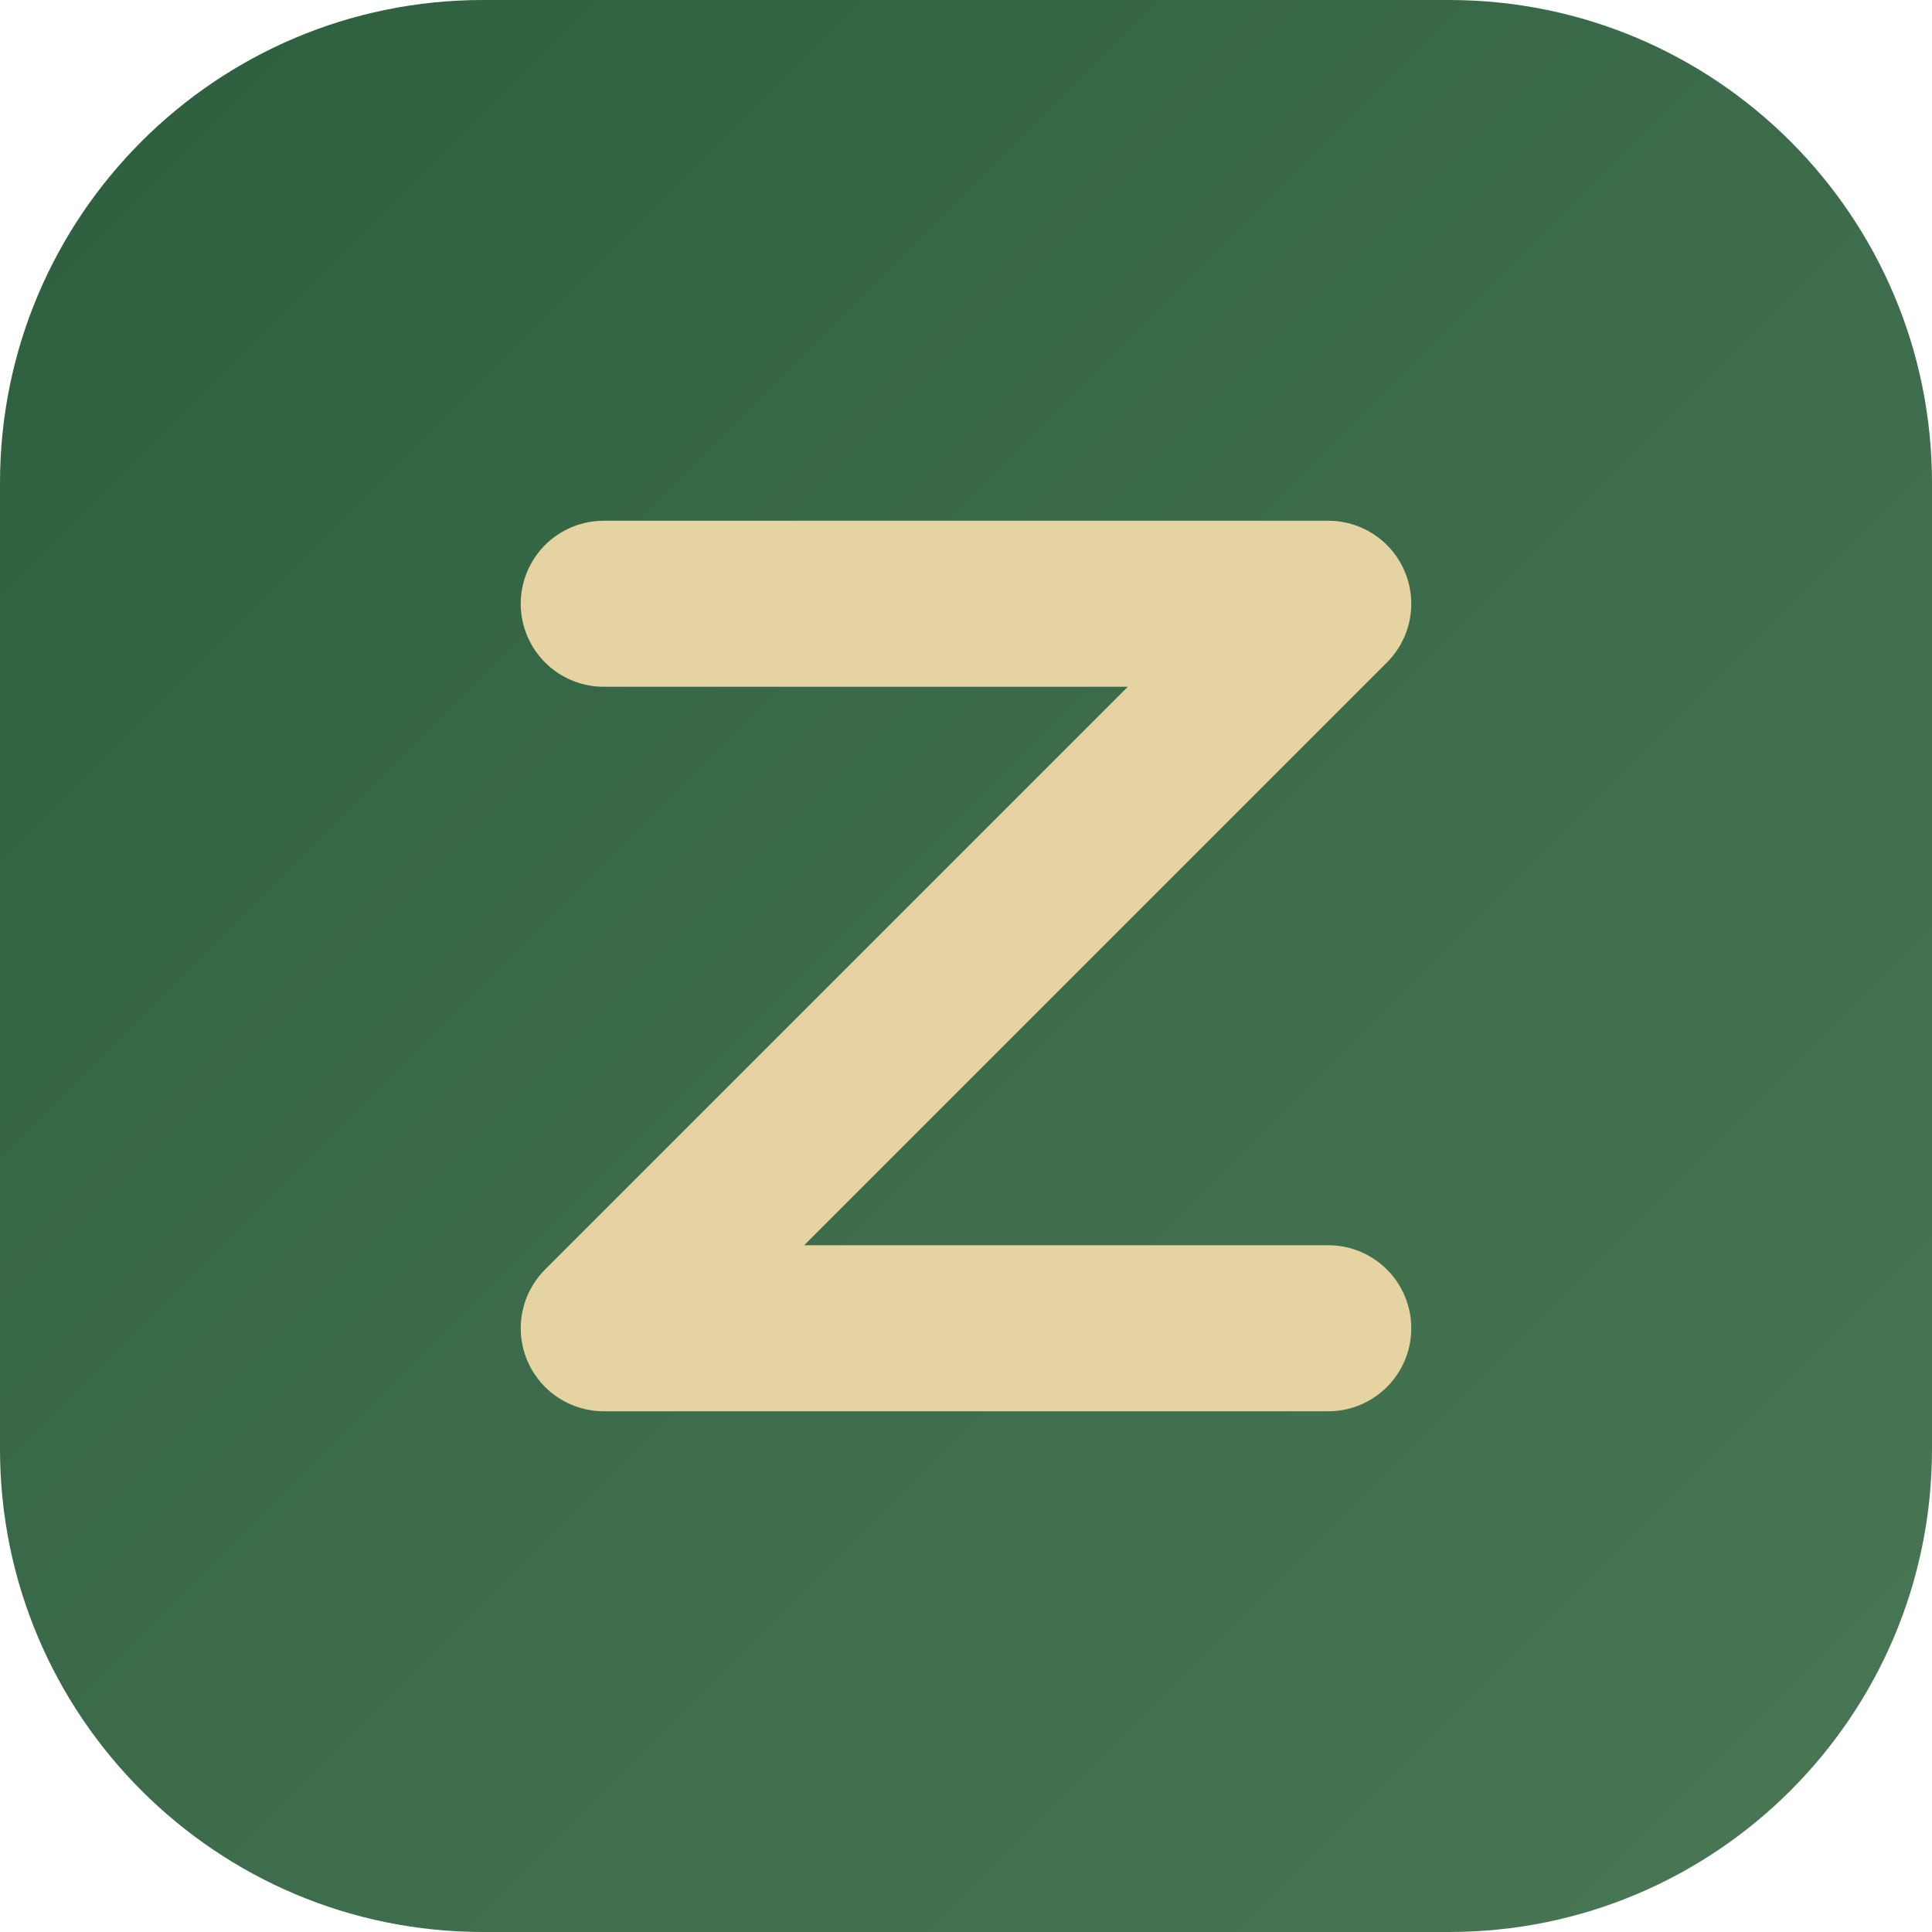
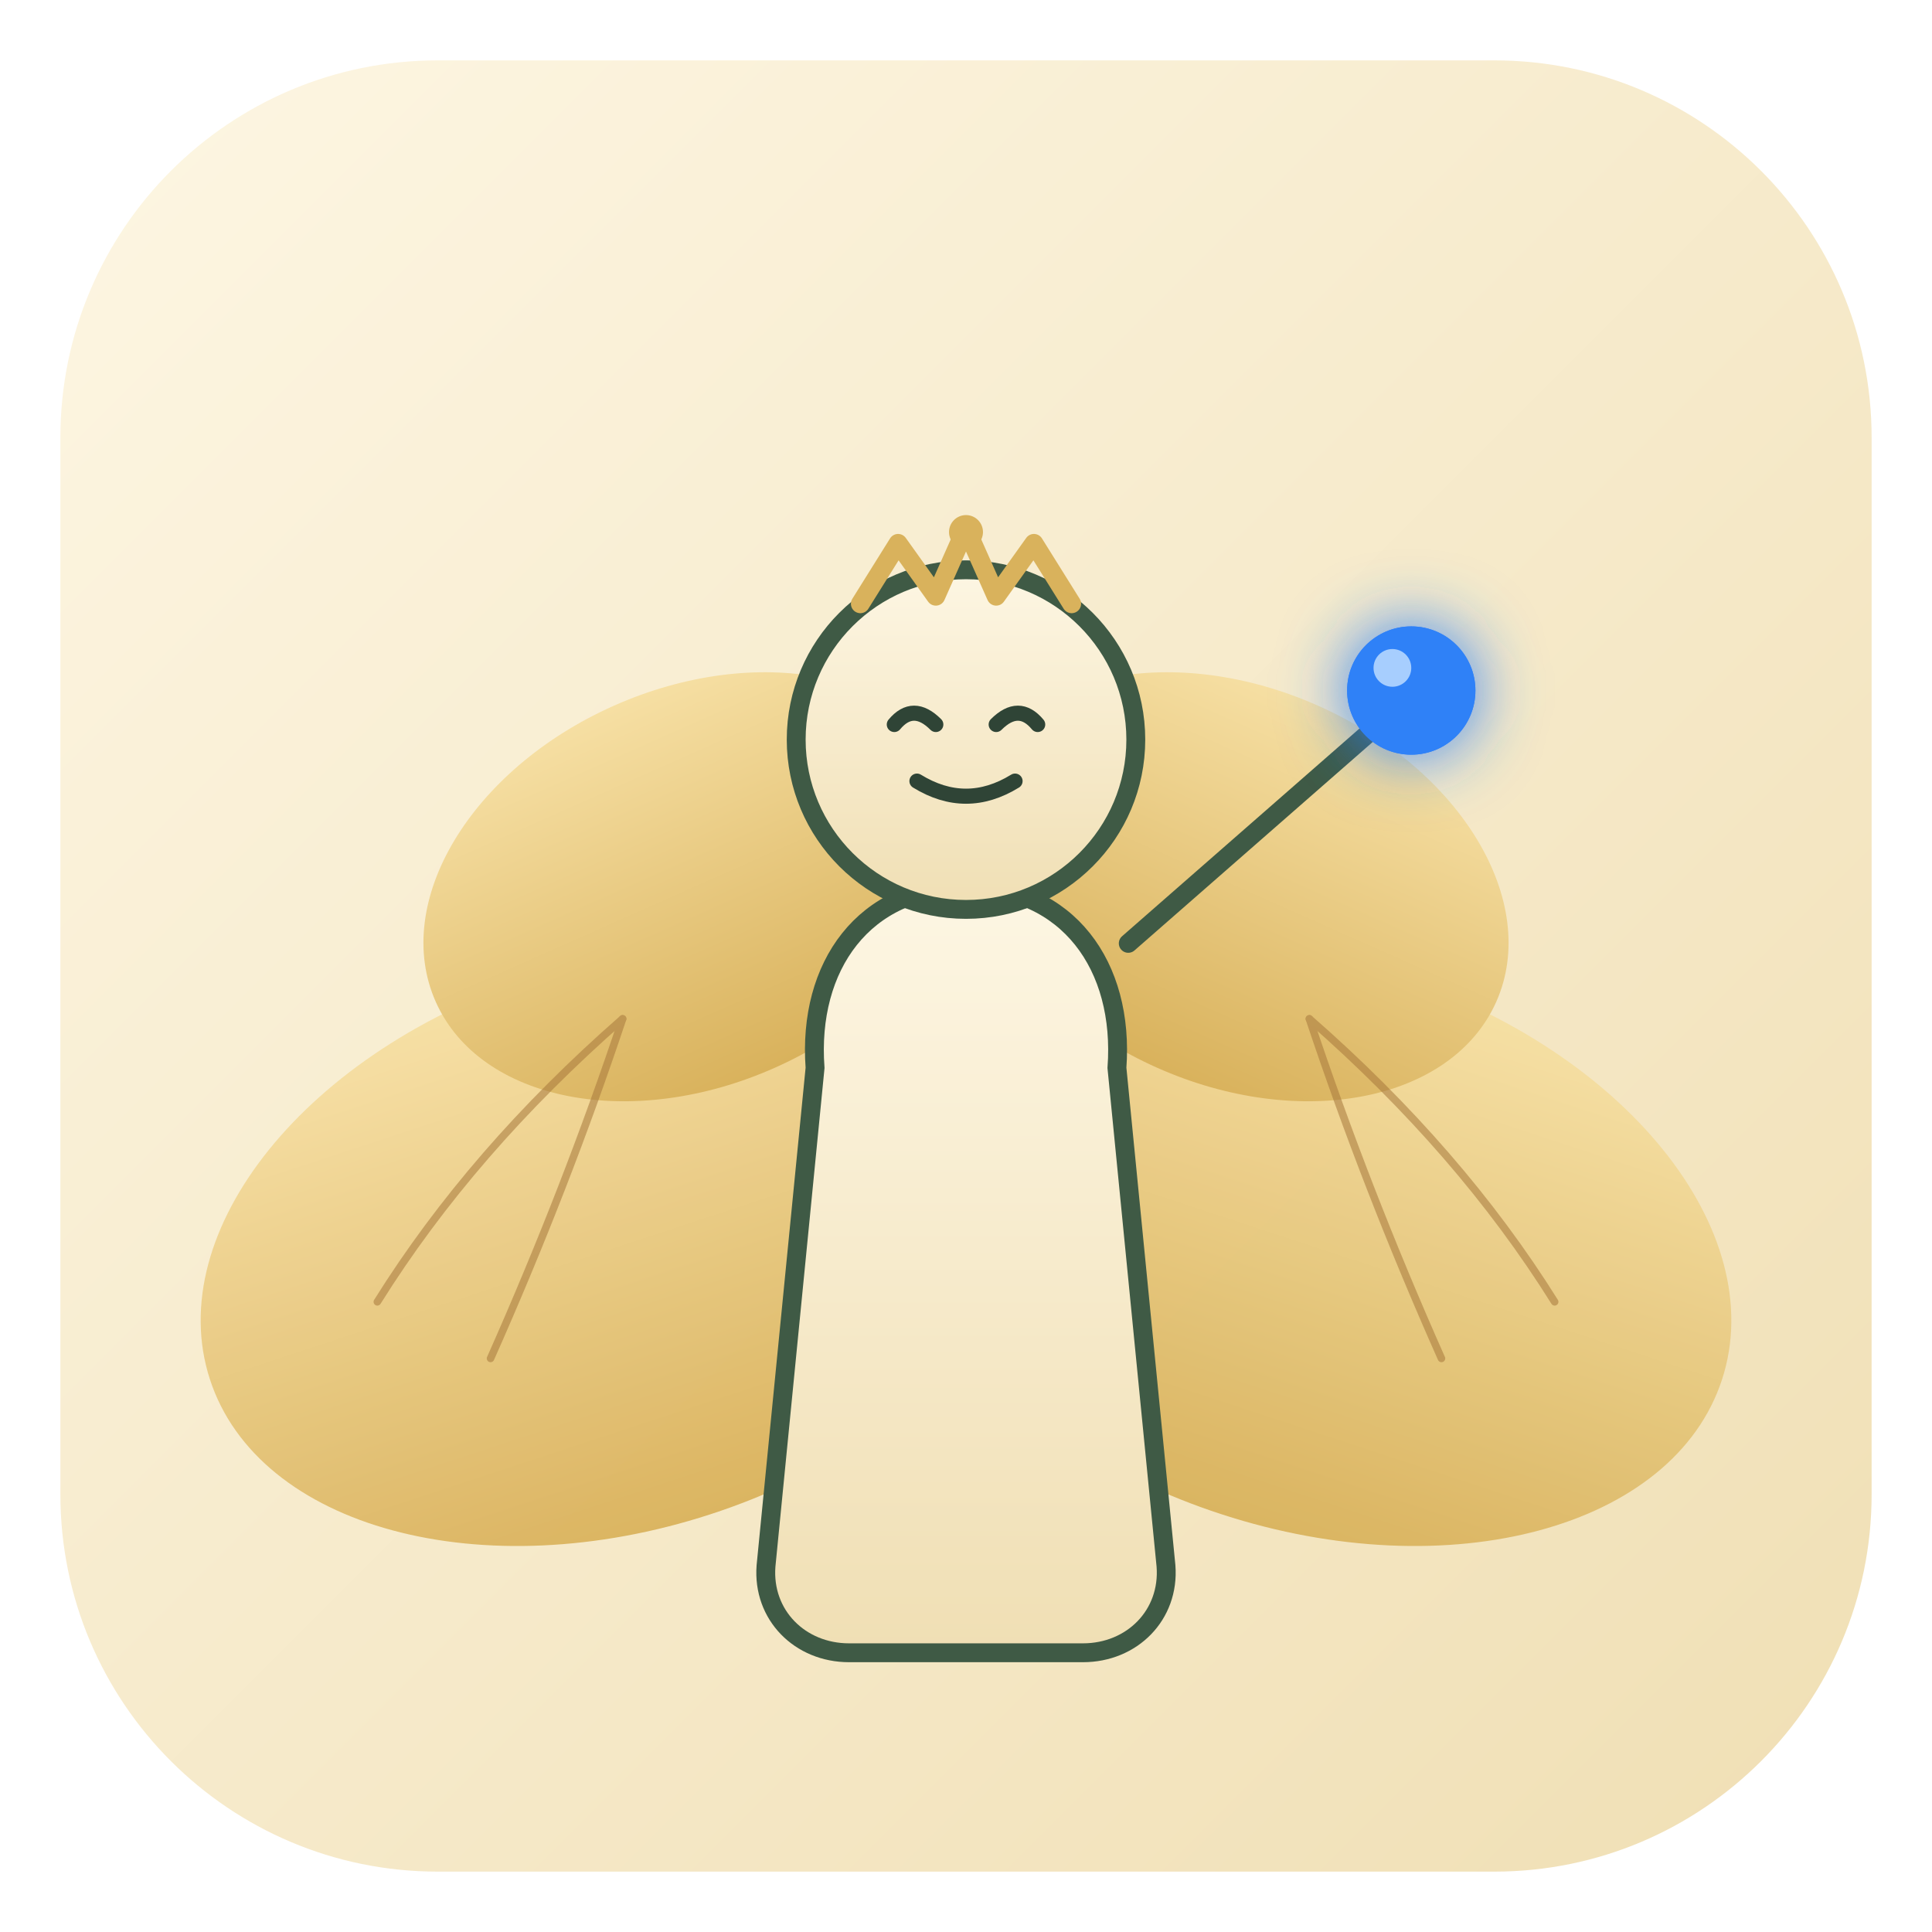
- <svg xmlns="http://www.w3.org/2000/svg" width="64" height="64" viewBox="0 0 64 64" fill="none">
+ <svg xmlns="http://www.w3.org/2000/svg" viewBox="0 0 1024 1024">
  <defs>
-     <linearGradient id="g" x1="0" y1="0" x2="64" y2="64" gradientUnits="userSpaceOnUse">
-       <stop stop-color="#2d5f3f" />
-       <stop offset="1" stop-color="#4a7856" />
+     <linearGradient id="bg" x1="0" y1="0" x2="1" y2="1">
+       <stop offset="0%" stop-color="#fdf6e3" />
+       <stop offset="100%" stop-color="#f0dfb4" />
    </linearGradient>
+     <linearGradient id="wing" x1="0" y1="0" x2="0" y2="1">
+       <stop offset="0%" stop-color="#f6dfa3" />
+       <stop offset="100%" stop-color="#d9b25c" />
+     </linearGradient>
+     <linearGradient id="body" x1="0" y1="0" x2="0" y2="1">
+       <stop offset="0%" stop-color="#fdf6e3" />
+       <stop offset="100%" stop-color="#f0dfb4" />
+     </linearGradient>
+     <filter id="glow" x="-80%" y="-80%" width="260%" height="260%">
+       <feGaussianBlur stdDeviation="18" result="b" />
+       <feMerge>
+         <feMergeNode in="b" />
+         <feMergeNode in="SourceGraphic" />
+       </feMerge>
+     </filter>
  </defs>
-   <rect width="64" height="64" rx="16" fill="url(#g)" />
-   <path d="M20 20h24l-24 24h24" stroke="#e5d4a1" stroke-width="5.5" stroke-linecap="round" stroke-linejoin="round" fill="none" />
+   <rect x="32" y="32" width="960" height="960" rx="200" ry="200" fill="url(#bg)" />
+   <g fill="url(#wing)" opacity="0.95">
+     <ellipse cx="330" cy="660" rx="230" ry="150" transform="rotate(-18 330 660)" />
+     <ellipse cx="694" cy="660" rx="230" ry="150" transform="rotate(18 694 660)" />
+   </g>
+   <g fill="url(#wing)">
+     <ellipse cx="368" cy="470" rx="150" ry="105" transform="rotate(-24 368 470)" />
+     <ellipse cx="656" cy="470" rx="150" ry="105" transform="rotate(24 656 470)" />
+   </g>
+   <g stroke="#a5773a" stroke-width="4" fill="none" opacity="0.55" stroke-linecap="round">
+     <path d="M330 540 Q 250 610 200 690" />
+     <path d="M330 540 Q 300 630 260 720" />
+     <path d="M694 540 Q 774 610 824 690" />
+     <path d="M694 540 Q 724 630 764 720" />
+   </g>
+   <path d="M512 470            C 566 470 596 512 592 566            L 618 830            C 620 856 600 876 574 876            L 450 876            C 424 876 404 856 406 830            L 432 566            C 428 512 458 470 512 470 Z" fill="url(#body)" stroke="#3f5a45" stroke-width="10" />
+   <circle cx="512" cy="392" r="90" fill="url(#body)" stroke="#3f5a45" stroke-width="10" />
+   <g stroke="#2f4436" stroke-width="8" stroke-linecap="round" fill="none">
+     <path d="M474 384 Q 484 372 496 384" />
+     <path d="M528 384 Q 540 372 550 384" />
+     <path d="M486 414 Q 512 430 538 414" />
+   </g>
+   <path d="M456 320 L 476 288 L 496 316 L 512 280 L 528 316 L 548 288 L 568 320" fill="none" stroke="#d9b25c" stroke-width="10" stroke-linecap="round" stroke-linejoin="round" />
+   <circle cx="512" cy="282" r="9" fill="#d9b25c" />
+   <path d="M598 500 L 726 388" stroke="#3f5a45" stroke-width="10" stroke-linecap="round" />
+   <g filter="url(#glow)">
+     <circle cx="748" cy="366" r="34" fill="#2f81f7" />
+   </g>
+   <circle cx="748" cy="366" r="34" fill="#2f81f7" />
+   <circle cx="738" cy="354" r="10" fill="#bcdcff" opacity="0.85" />
</svg>
